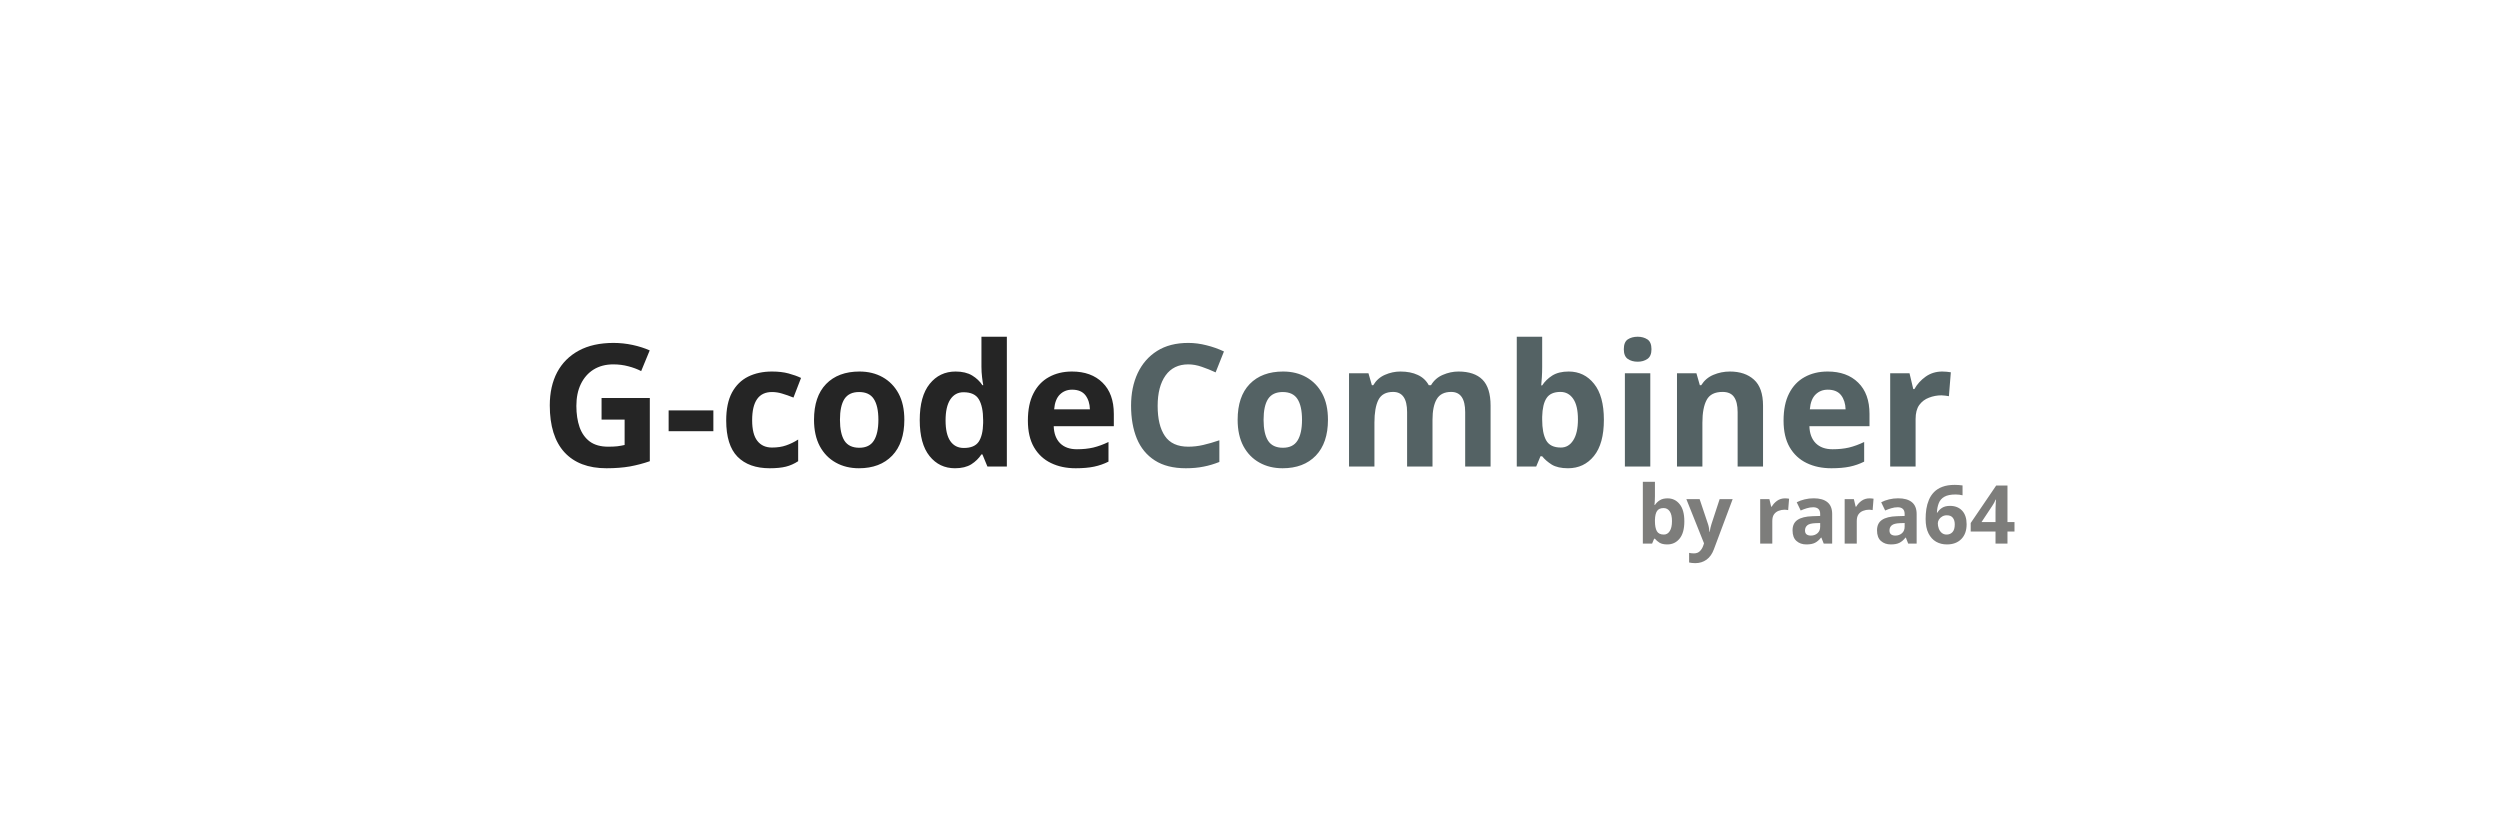
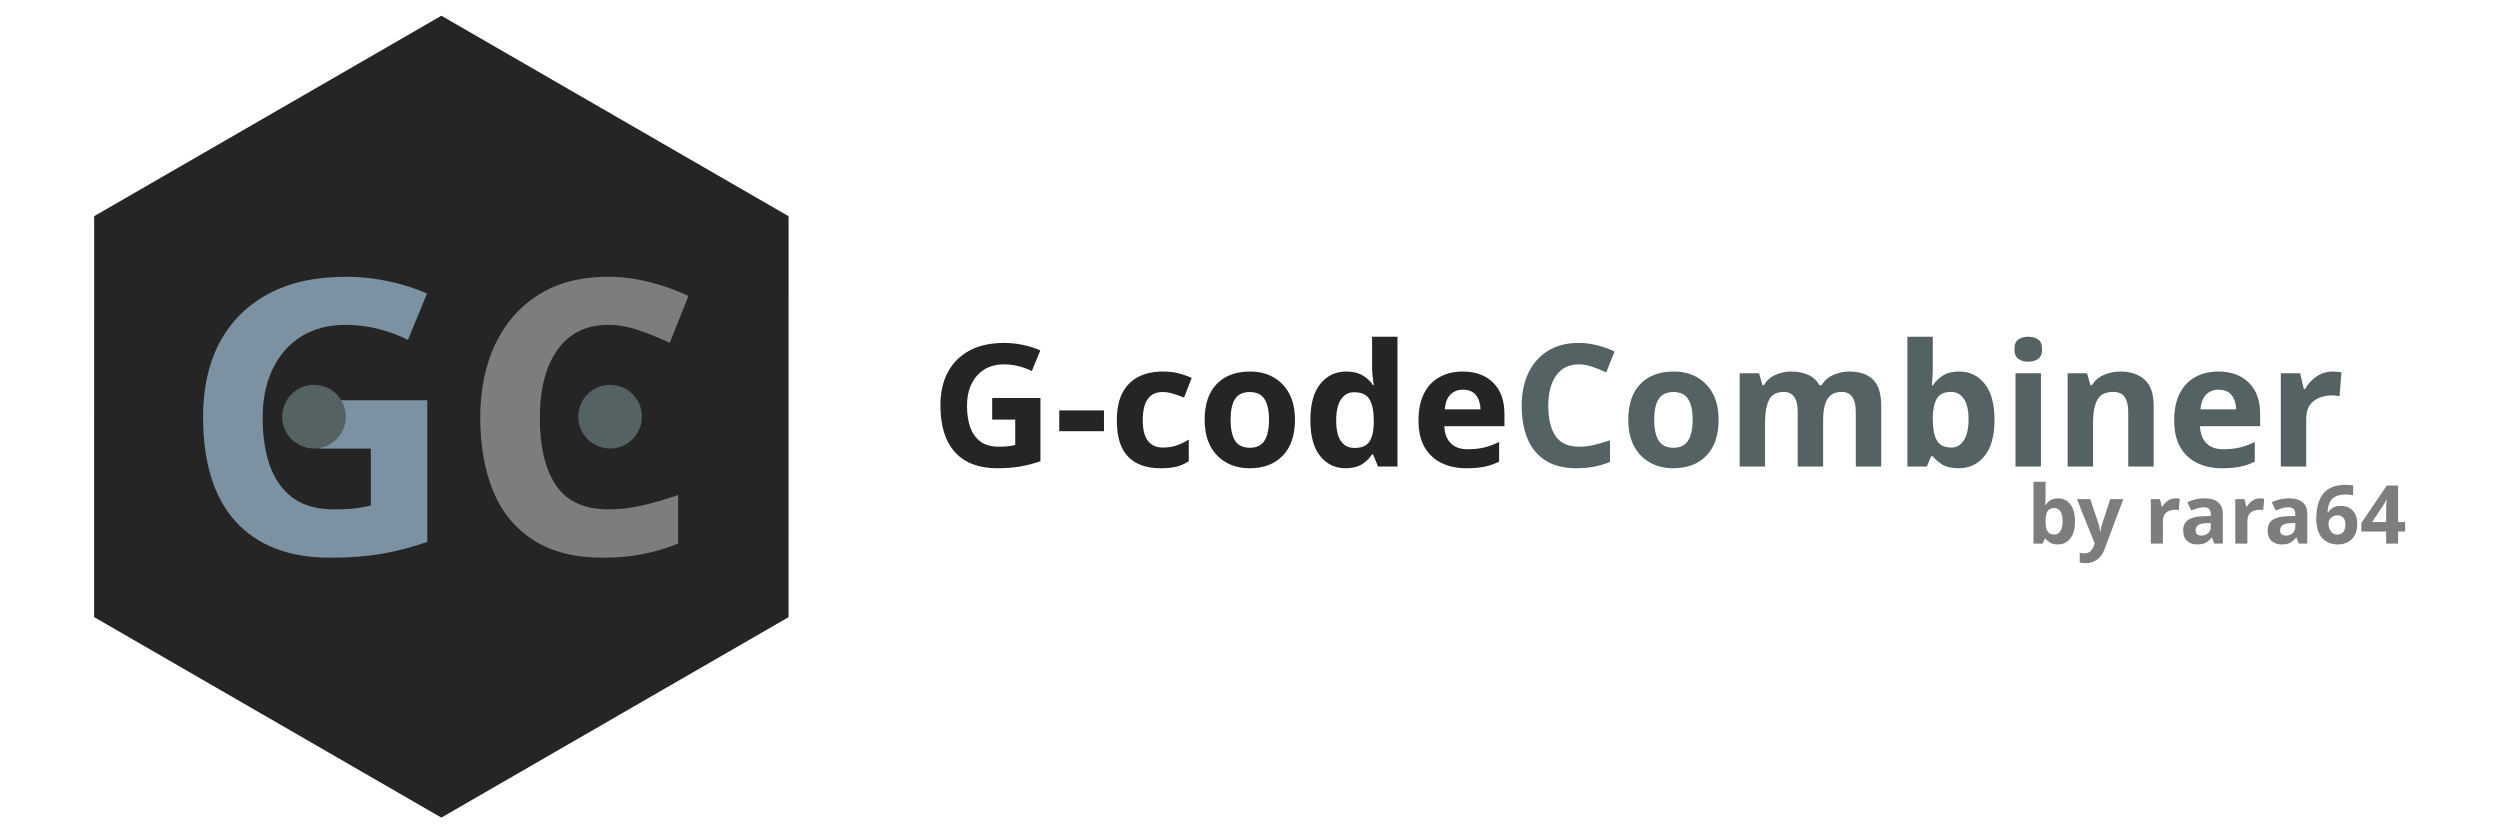
<svg xmlns="http://www.w3.org/2000/svg" width="768" height="256" viewBox="0 0 768 256">
  <defs>
    <style>
-       .cls-1, .cls-3 {
+       .cls-1, .cls-3, .cls-5 {
        font-size: 25px;
        text-anchor: middle;
        font-family: Montserrat;
        font-weight: 700;
      }

-       .cls-1 {
+       .cls-1, .cls-4 {
        fill: #252525;
      }

-       .cls-2 {
+       .cls-2, .cls-7 {
        fill: #546264;
      }

-       .cls-3 {
+       .cls-3, .cls-6 {
        fill: #7d7d7b;
+       }
+ 
+       .cls-4, .cls-7 {
+         fill-rule: evenodd;
+       }
+ 
+       .cls-5 {
+         fill: #7c91a2;
      }
    </style>
  </defs>
-   <text id="G-code_Combiner" data-name="G-code Combiner" class="cls-1" transform="translate(383.114 143.323) scale(2.099)">
+   <text id="G-code_Combiner" data-name="G-code Combiner" class="cls-1" transform="translate(503.114 143.323) scale(2.099)">
    <tspan x="0">G-code<tspan class="cls-2"> Combiner</tspan>
    </tspan>
  </text>
-   <text id="by_rara64" data-name="by rara64" class="cls-3" x="561" y="167">
-     <tspan x="561">by rara64</tspan>
+   <text id="by_rara64" data-name="by rara64" class="cls-3" x="681" y="167">
+     <tspan x="681">by rara64</tspan>
  </text>
+   <path id="Wielokąt_2" data-name="Wielokąt 2" class="cls-4" d="M135.58,251.166L28.918,189.578,28.923,66.412,135.591,4.834,242.254,66.422l-0.006,123.166Z" />
+   <text id="GC" class="cls-5" transform="translate(135.586 170.151) scale(4.705)">
+     <tspan x="0">G<tspan class="cls-6">C</tspan>
+     </tspan>
+   </text>
+   <path id="Elipsa_1_kopia" data-name="Elipsa 1 kopia" class="cls-7" d="M187.421,118.22a9.78,9.78,0,1,1-9.78,9.78A9.78,9.78,0,0,1,187.421,118.22Z" />
+   <path id="Elipsa_1_kopia_2" data-name="Elipsa 1 kopia 2" class="cls-7" d="M96.465,118.22a9.78,9.78,0,1,1-9.78,9.78A9.78,9.78,0,0,1,96.465,118.22Z" />
</svg>
